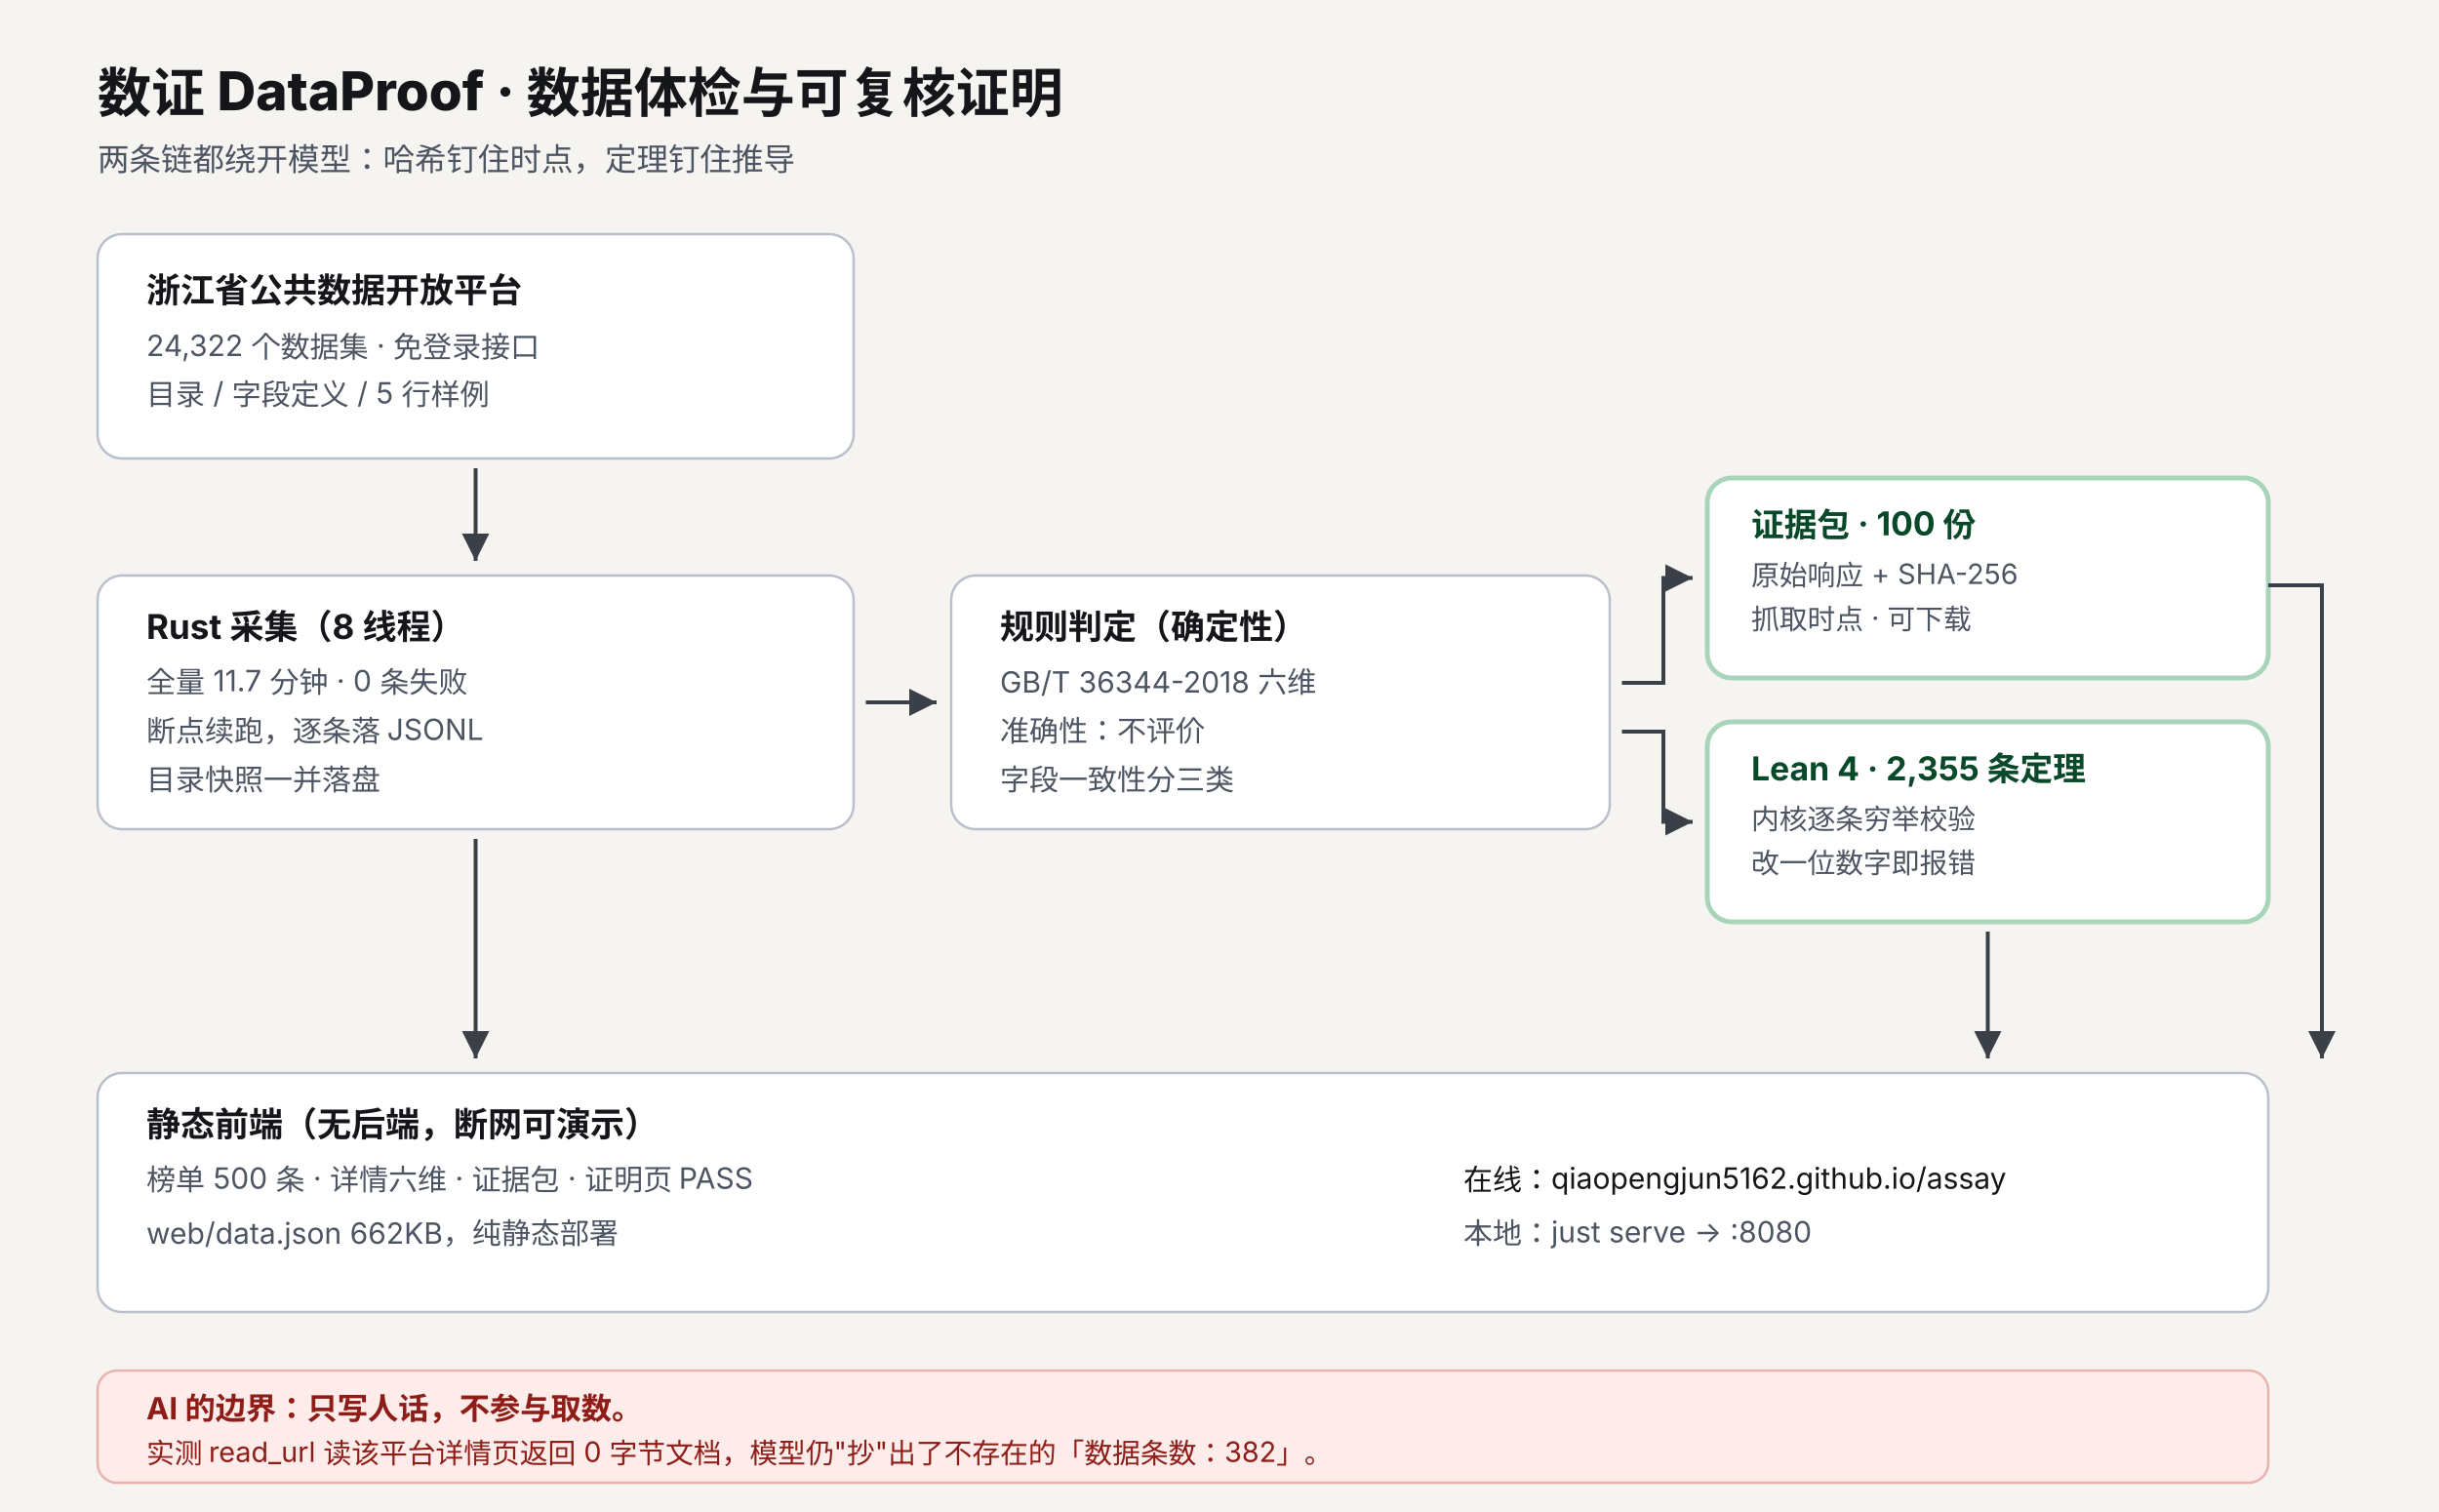
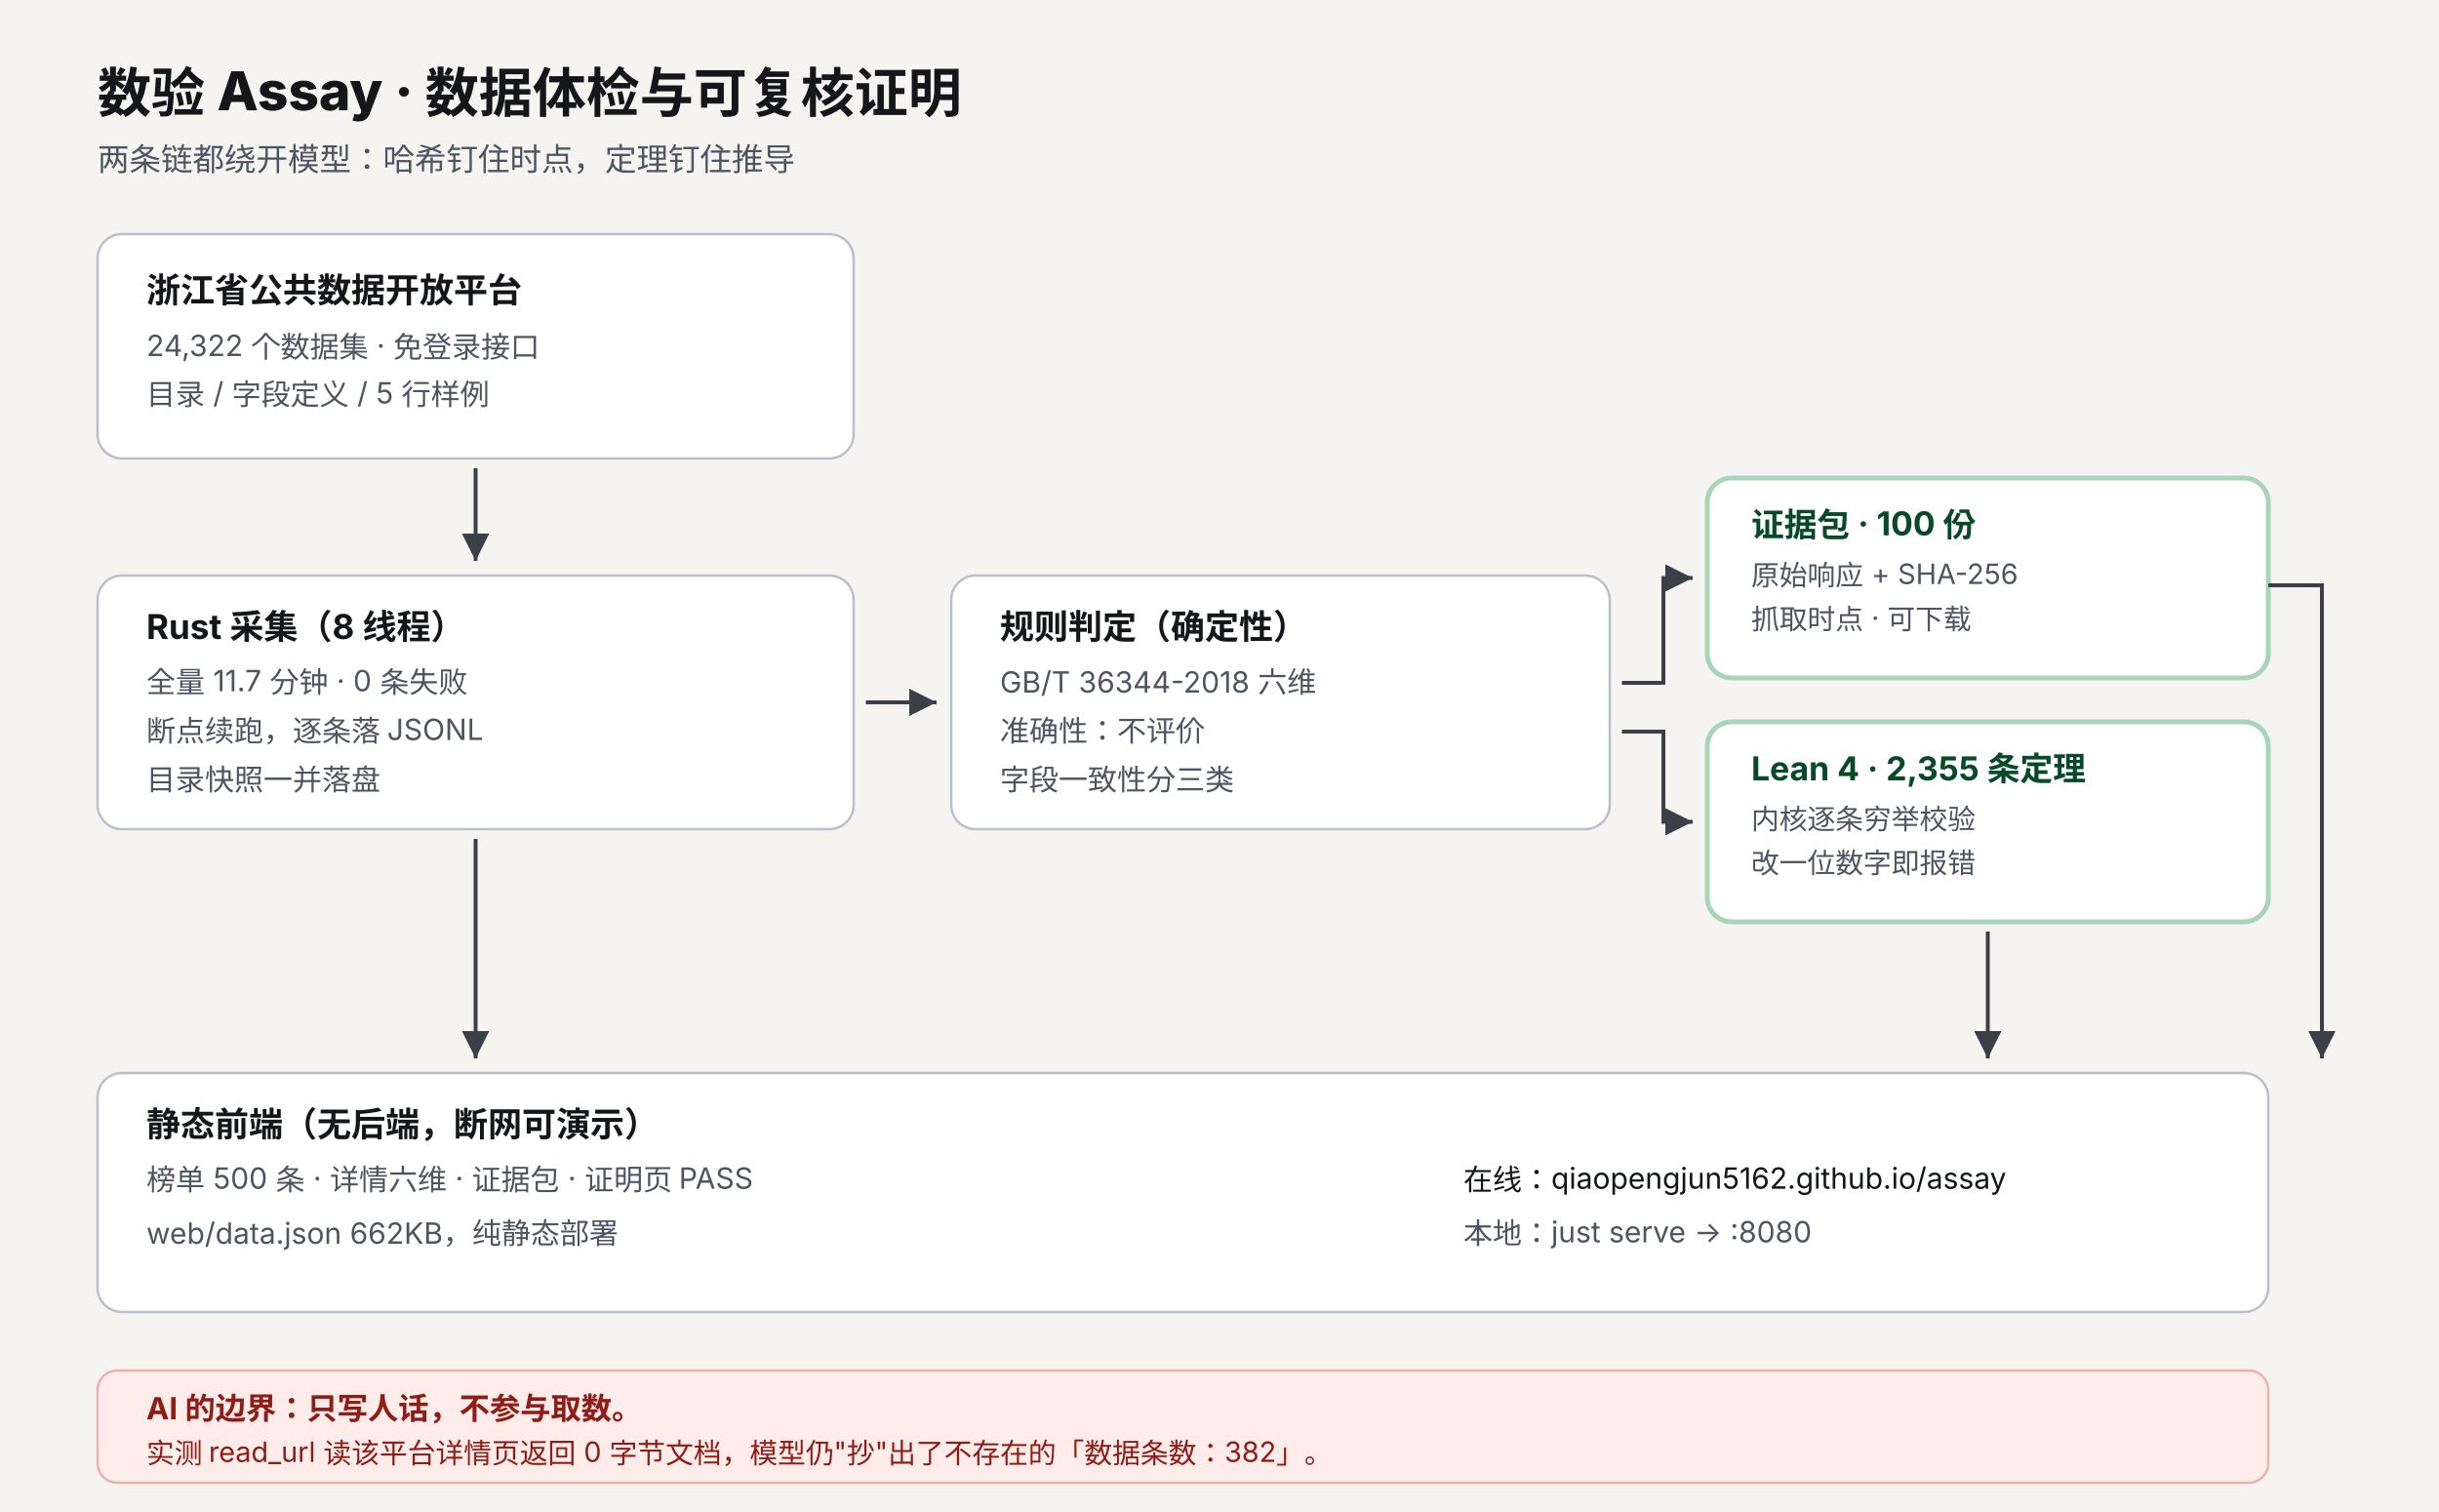
<svg xmlns="http://www.w3.org/2000/svg" width="1000" height="620" viewBox="0 0 1000 620" font-family="-apple-system, 'PingFang SC', 'Microsoft YaHei', sans-serif">
  <rect width="1000" height="620" fill="#f5f4f1" />
-   <text x="40" y="46" font-size="22" font-weight="800" fill="#14161a">数证 DataProof · 数据体检与可复核证明</text>
+   <text x="40" y="46" font-size="22" font-weight="800" fill="#14161a">数验 Assay · 数据体检与可复核证明</text>
  <text x="40" y="70" font-size="13" fill="#4d5462">两条链都绕开模型：哈希钉住时点，定理钉住推导</text>
  <defs>
    <marker id="arw" markerWidth="9" markerHeight="9" refX="7" refY="3.5" orient="auto">
      <path d="M0,0 L7,3.5 L0,7 z" fill="#3b4048" />
    </marker>
  </defs>
  <rect x="40" y="96" width="310" height="92" rx="10" fill="#fff" stroke="#b9c0cb" />
  <text x="60" y="124" font-size="14" font-weight="700" fill="#14161a">浙江省公共数据开放平台</text>
  <text x="60" y="146" font-size="12" fill="#4d5462">24,322 个数据集 · 免登录接口</text>
  <text x="60" y="166" font-size="12" fill="#4d5462">目录 / 字段定义 / 5 行样例</text>
  <rect x="40" y="236" width="310" height="104" rx="10" fill="#fff" stroke="#b9c0cb" />
  <text x="60" y="262" font-size="14" font-weight="700" fill="#14161a">Rust 采集（8 线程）</text>
  <text x="60" y="284" font-size="12" fill="#4d5462">全量 11.7 分钟 · 0 条失败</text>
  <text x="60" y="304" font-size="12" fill="#4d5462">断点续跑，逐条落 JSONL</text>
  <text x="60" y="324" font-size="12" fill="#4d5462">目录快照一并落盘</text>
  <rect x="390" y="236" width="270" height="104" rx="10" fill="#fff" stroke="#b9c0cb" />
  <text x="410" y="262" font-size="14" font-weight="700" fill="#14161a">规则判定（确定性）</text>
  <text x="410" y="284" font-size="12" fill="#4d5462">GB/T 36344-2018 六维</text>
  <text x="410" y="304" font-size="12" fill="#4d5462">准确性：不评价</text>
  <text x="410" y="324" font-size="12" fill="#4d5462">字段一致性分三类</text>
  <rect x="700" y="196" width="230" height="82" rx="10" fill="#fff" stroke="#a8d5ba" stroke-width="2" />
  <text x="718" y="220" font-size="13.5" font-weight="700" fill="#08492a">证据包 · 100 份</text>
  <text x="718" y="240" font-size="11.5" fill="#4d5462">原始响应 + SHA-256</text>
  <text x="718" y="258" font-size="11.5" fill="#4d5462">抓取时点 · 可下载</text>
  <rect x="700" y="296" width="230" height="82" rx="10" fill="#fff" stroke="#a8d5ba" stroke-width="2" />
  <text x="718" y="320" font-size="13.5" font-weight="700" fill="#08492a">Lean 4 · 2,355 条定理</text>
  <text x="718" y="340" font-size="11.5" fill="#4d5462">内核逐条穷举校验</text>
  <text x="718" y="358" font-size="11.5" fill="#4d5462">改一位数字即报错</text>
  <rect x="40" y="440" width="890" height="98" rx="10" fill="#fff" stroke="#b9c0cb" />
  <text x="60" y="466" font-size="14" font-weight="700" fill="#14161a">静态前端（无后端，断网可演示）</text>
  <text x="60" y="488" font-size="12" fill="#4d5462">榜单 500 条 · 详情六维 · 证据包 · 证明页 PASS</text>
  <text x="60" y="510" font-size="12" fill="#4d5462">web/data.json 662KB，纯静态部署</text>
  <text x="600" y="488" font-size="12" fill="#14161a">在线：qiaopengjun5162.github.io/assay</text>
  <text x="600" y="510" font-size="12" fill="#4d5462">本地：just serve → :8080</text>
  <rect x="40" y="562" width="890" height="46" rx="8" fill="#fdecea" stroke="#e9b3ad" />
  <text x="60" y="582" font-size="12.5" font-weight="700" fill="#8f1d17">AI 的边界：只写人话，不参与取数。</text>
  <text x="60" y="600" font-size="11.5" fill="#8f1d17">实测 read_url 读该平台详情页返回 0 字节文档，模型仍"抄"出了不存在的「数据条数：382」。</text>
  <line x1="195" y1="192" x2="195" y2="230" stroke="#3b4048" stroke-width="1.6" marker-end="url(#arw)" />
  <line x1="355" y1="288" x2="384" y2="288" stroke="#3b4048" stroke-width="1.6" marker-end="url(#arw)" />
  <path d="M 665 280 L 682 280 L 682 237 L 694 237" fill="none" stroke="#3b4048" stroke-width="1.6" marker-end="url(#arw)" />
  <path d="M 665 300 L 682 300 L 682 337 L 694 337" fill="none" stroke="#3b4048" stroke-width="1.6" marker-end="url(#arw)" />
  <line x1="815" y1="382" x2="815" y2="434" stroke="#3b4048" stroke-width="1.6" marker-end="url(#arw)" />
  <path d="M 930 240 L 952 240 L 952 434" fill="none" stroke="#3b4048" stroke-width="1.6" marker-end="url(#arw)" />
  <line x1="195" y1="344" x2="195" y2="434" stroke="#3b4048" stroke-width="1.6" marker-end="url(#arw)" />
</svg>
